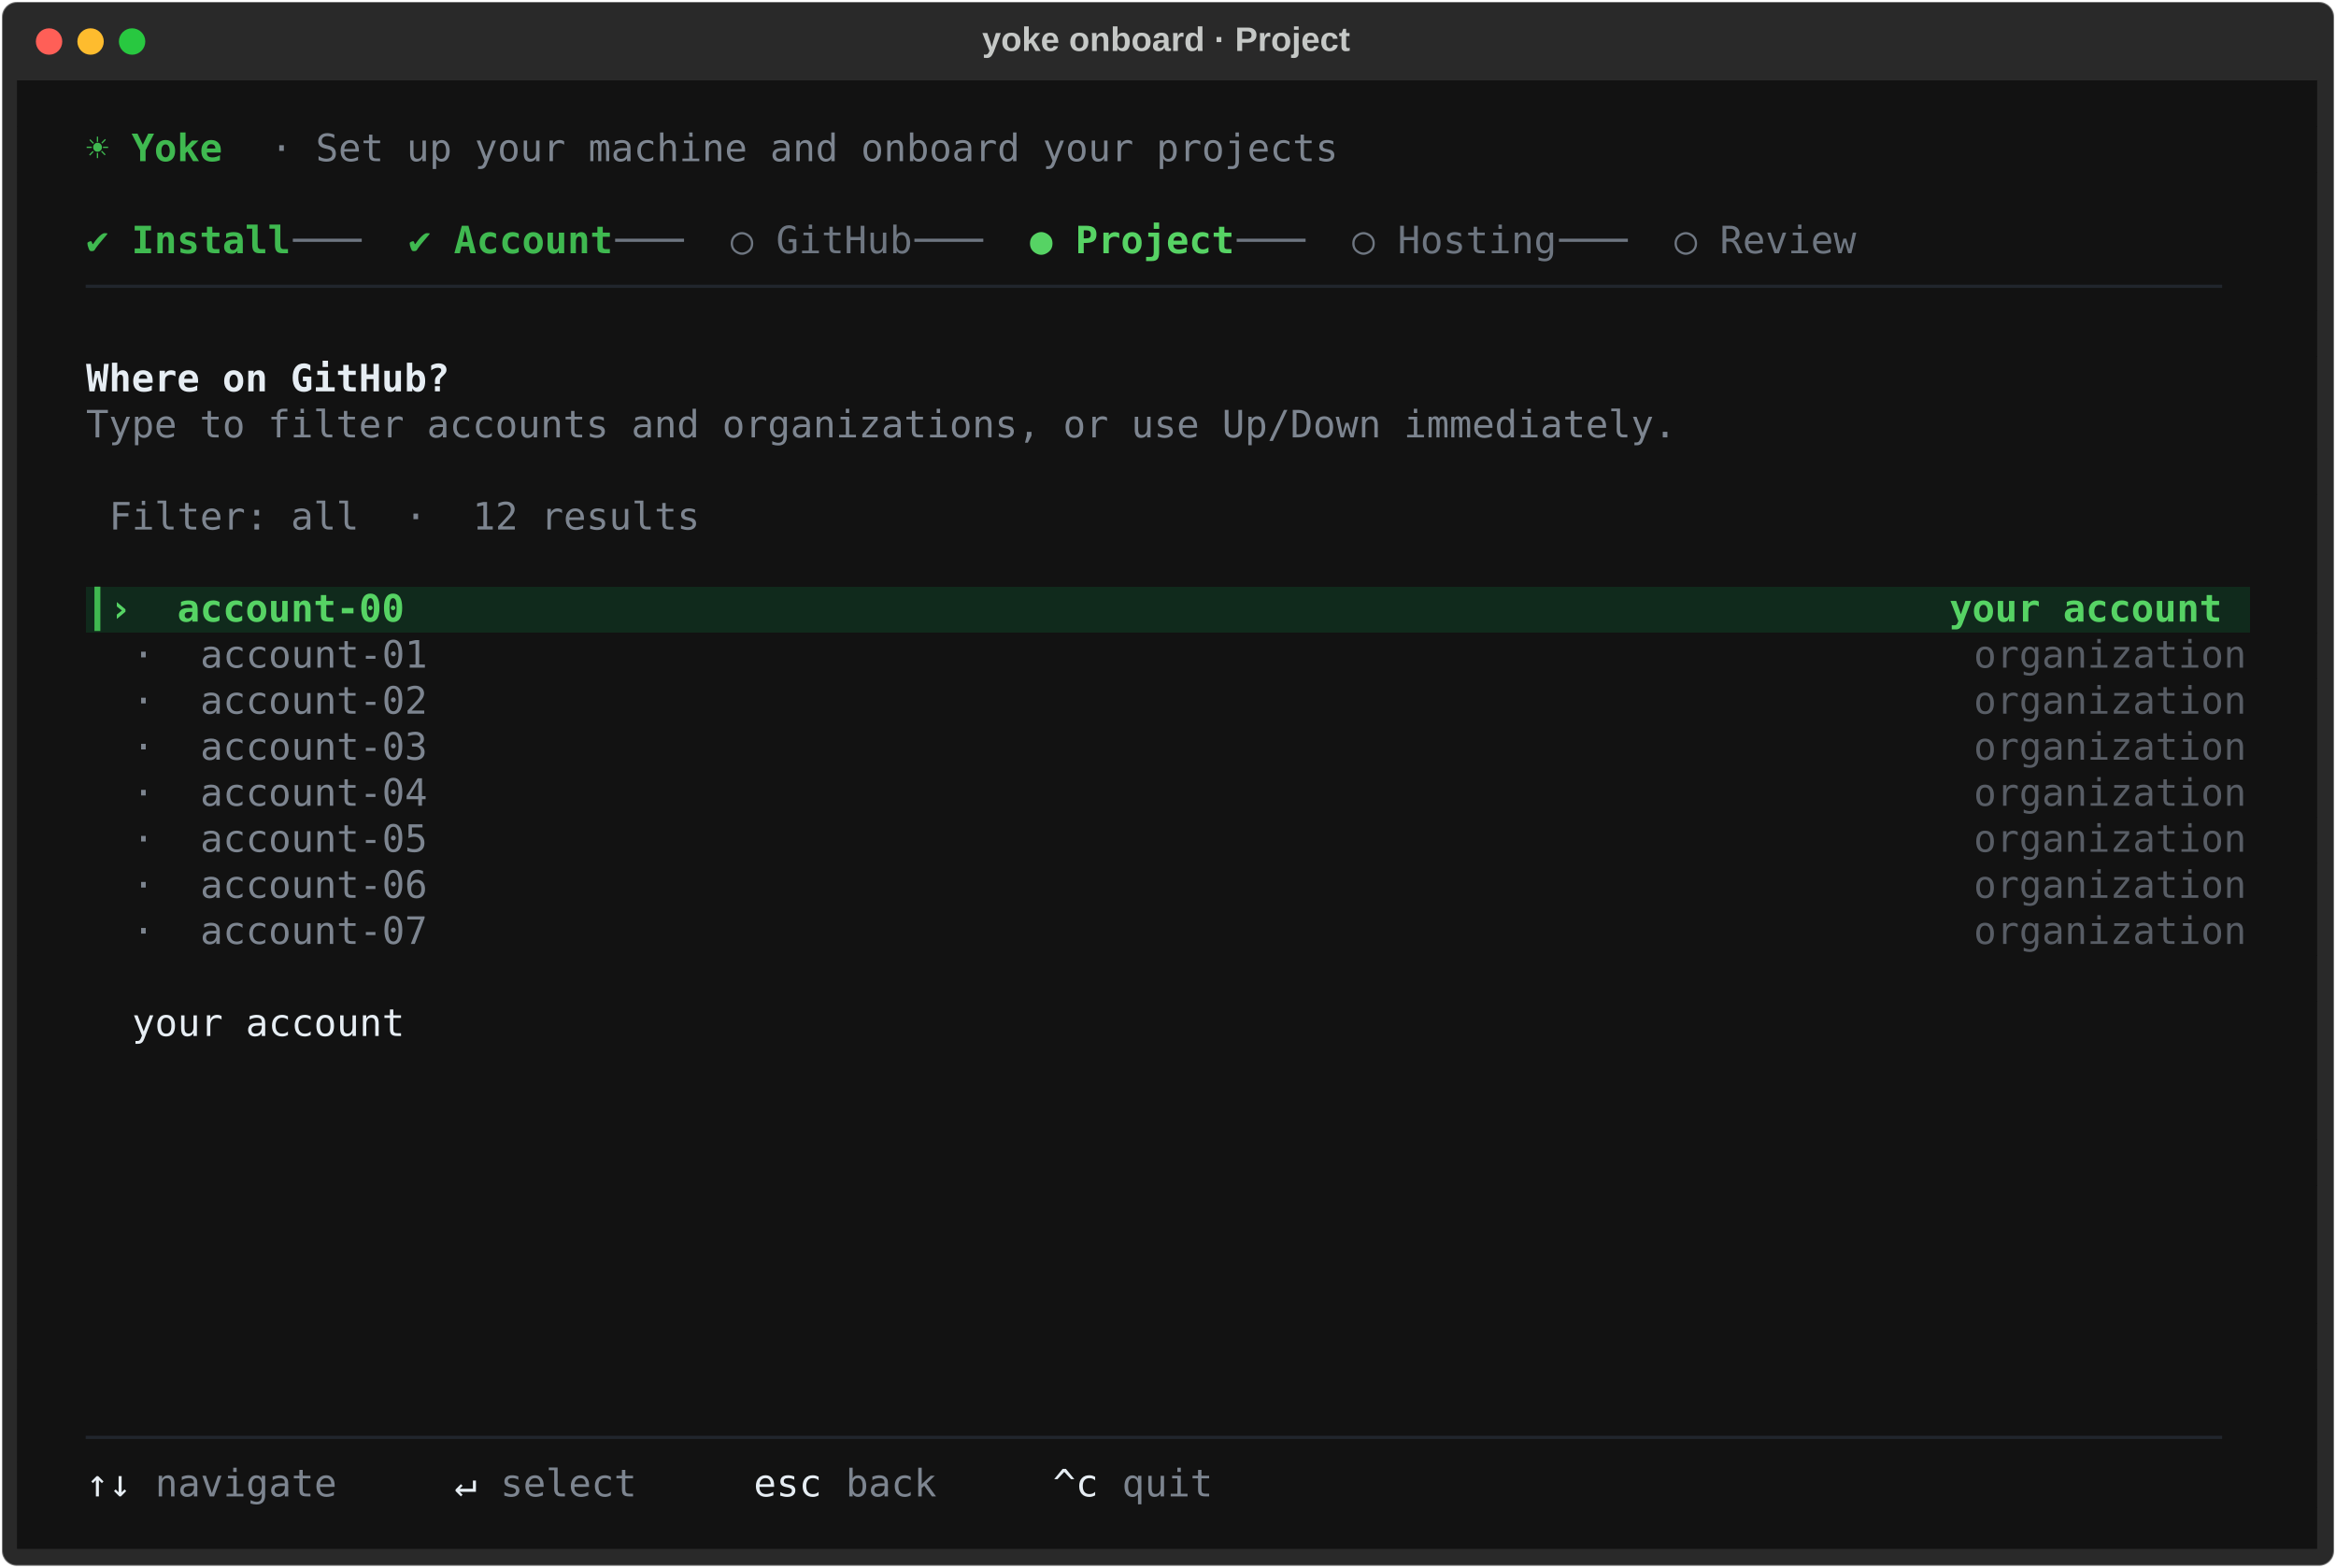
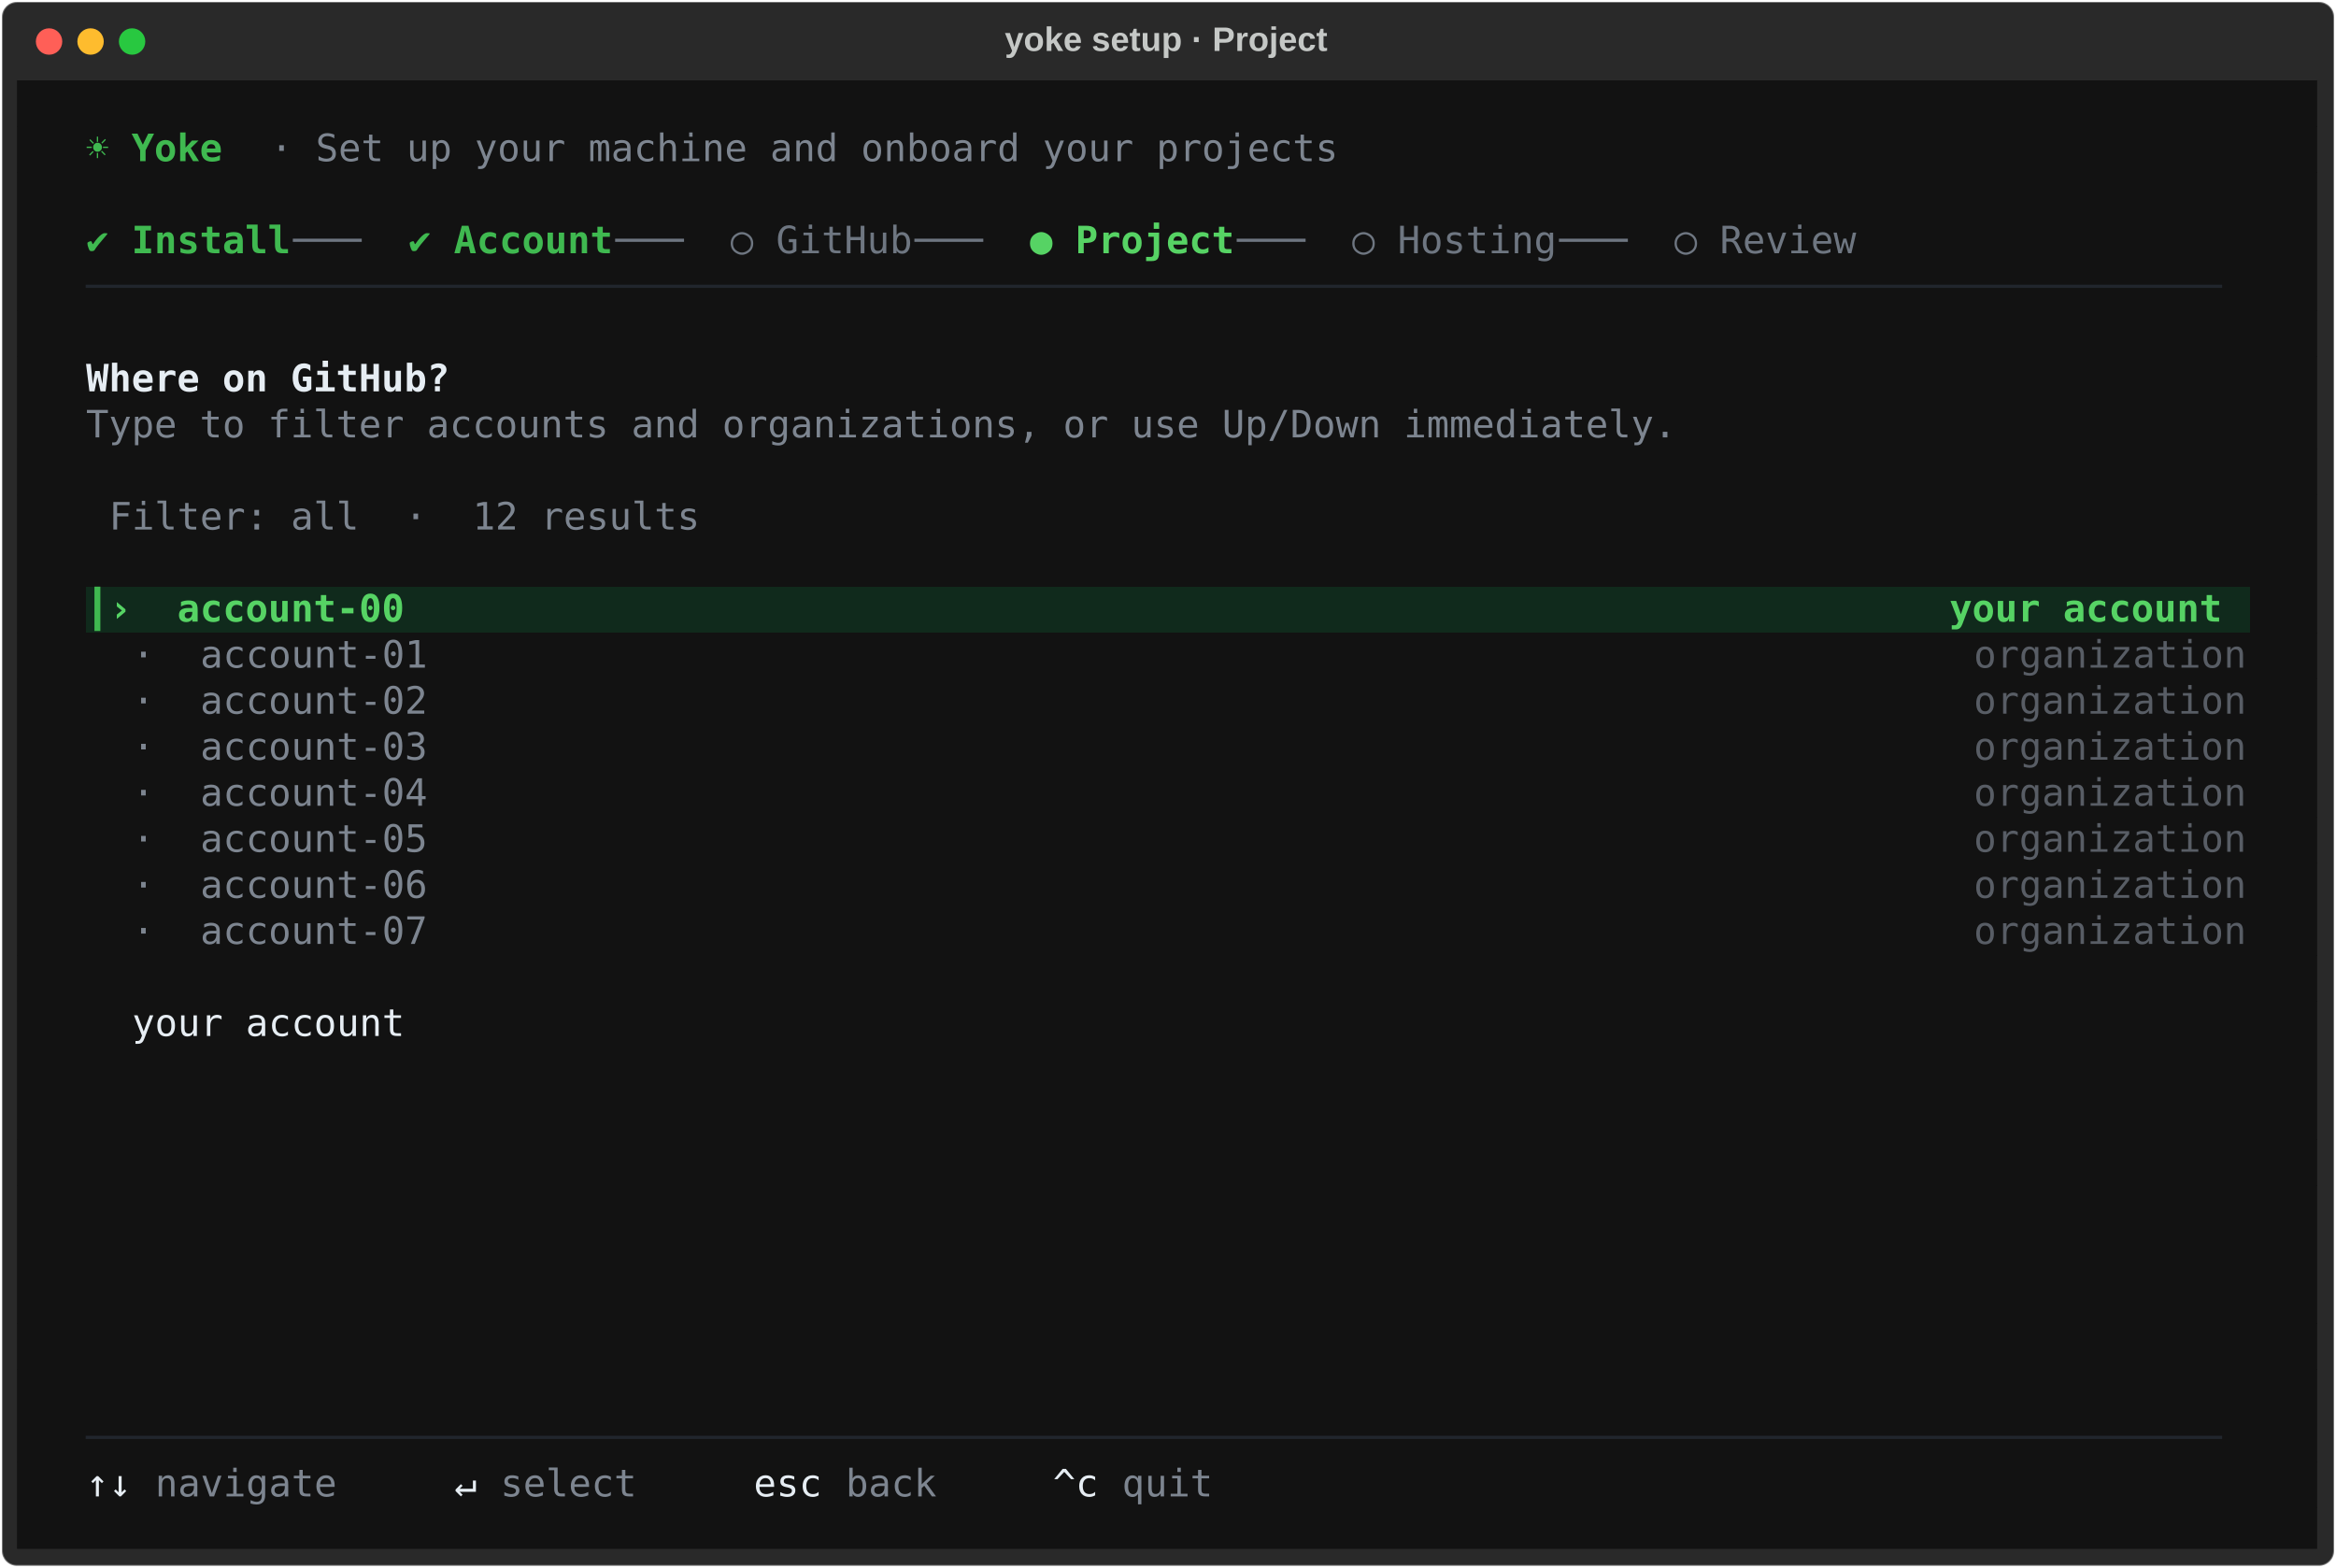
<svg xmlns="http://www.w3.org/2000/svg" class="rich-terminal" viewBox="0 0 1238 830.8">
  <style>

    @font-face {
        font-family: "Fira Code";
        src: local("FiraCode-Regular"),
                url("https://cdnjs.cloudflare.com/ajax/libs/firacode/{{VERSION}}/woff2/FiraCode-Regular.woff2") format("woff2"),
                url("https://cdnjs.cloudflare.com/ajax/libs/firacode/{{VERSION}}/woff/FiraCode-Regular.woff") format("woff");
        font-style: normal;
        font-weight: 400;
    }
    @font-face {
        font-family: "Fira Code";
        src: local("FiraCode-Bold"),
                url("https://cdnjs.cloudflare.com/ajax/libs/firacode/{{VERSION}}/woff2/FiraCode-Bold.woff2") format("woff2"),
                url("https://cdnjs.cloudflare.com/ajax/libs/firacode/{{VERSION}}/woff/FiraCode-Bold.woff") format("woff");
        font-style: bold;
        font-weight: 700;
    }

    .terminal-YOKE-matrix {
        font-family: Fira Code, monospace;
        font-size: 20px;
        line-height: 24.4px;
        font-variant-east-asian: full-width;
    }

    .terminal-YOKE-title {
        font-size: 18px;
        font-weight: bold;
        font-family: arial;
    }

.terminal-YOKE-r2 { fill: #3fb950;font-weight: bold }
.terminal-YOKE-r3 { fill: #e6edf3 }
.terminal-YOKE-r4 { fill: #7d8590 }
.terminal-YOKE-r5 { fill: #6e7681 }
.terminal-YOKE-r6 { fill: #56d364;font-weight: bold }
.terminal-YOKE-r7 { fill: #21262d }
.terminal-YOKE-r8 { fill: #e6edf3;font-weight: bold }
.terminal-YOKE-r9 { fill: #3fb950 }
.terminal-YOKE-r11 { fill: #585d65 }
    </style>
  <defs>
    <clipPath id="terminal-YOKE-clip-terminal">
      <rect x="0" y="0" width="1219.0" height="779.8" />
    </clipPath>
    <clipPath id="terminal-YOKE-line-0">
      <rect x="0" y="1.5" width="1220" height="24.65" />
    </clipPath>
    <clipPath id="terminal-YOKE-line-1">
      <rect x="0" y="25.9" width="1220" height="24.65" />
    </clipPath>
    <clipPath id="terminal-YOKE-line-2">
      <rect x="0" y="50.3" width="1220" height="24.65" />
    </clipPath>
    <clipPath id="terminal-YOKE-line-3">
      <rect x="0" y="74.7" width="1220" height="24.65" />
    </clipPath>
    <clipPath id="terminal-YOKE-line-4">
      <rect x="0" y="99.1" width="1220" height="24.65" />
    </clipPath>
    <clipPath id="terminal-YOKE-line-5">
      <rect x="0" y="123.5" width="1220" height="24.65" />
    </clipPath>
    <clipPath id="terminal-YOKE-line-6">
      <rect x="0" y="147.9" width="1220" height="24.65" />
    </clipPath>
    <clipPath id="terminal-YOKE-line-7">
      <rect x="0" y="172.3" width="1220" height="24.65" />
    </clipPath>
    <clipPath id="terminal-YOKE-line-8">
      <rect x="0" y="196.7" width="1220" height="24.65" />
    </clipPath>
    <clipPath id="terminal-YOKE-line-9">
      <rect x="0" y="221.1" width="1220" height="24.65" />
    </clipPath>
    <clipPath id="terminal-YOKE-line-10">
      <rect x="0" y="245.5" width="1220" height="24.65" />
    </clipPath>
    <clipPath id="terminal-YOKE-line-11">
      <rect x="0" y="269.9" width="1220" height="24.65" />
    </clipPath>
    <clipPath id="terminal-YOKE-line-12">
      <rect x="0" y="294.3" width="1220" height="24.65" />
    </clipPath>
    <clipPath id="terminal-YOKE-line-13">
      <rect x="0" y="318.7" width="1220" height="24.65" />
    </clipPath>
    <clipPath id="terminal-YOKE-line-14">
      <rect x="0" y="343.1" width="1220" height="24.65" />
    </clipPath>
    <clipPath id="terminal-YOKE-line-15">
      <rect x="0" y="367.5" width="1220" height="24.65" />
    </clipPath>
    <clipPath id="terminal-YOKE-line-16">
      <rect x="0" y="391.9" width="1220" height="24.65" />
    </clipPath>
    <clipPath id="terminal-YOKE-line-17">
      <rect x="0" y="416.3" width="1220" height="24.65" />
    </clipPath>
    <clipPath id="terminal-YOKE-line-18">
      <rect x="0" y="440.7" width="1220" height="24.65" />
    </clipPath>
    <clipPath id="terminal-YOKE-line-19">
      <rect x="0" y="465.1" width="1220" height="24.65" />
    </clipPath>
    <clipPath id="terminal-YOKE-line-20">
      <rect x="0" y="489.5" width="1220" height="24.65" />
    </clipPath>
    <clipPath id="terminal-YOKE-line-21">
      <rect x="0" y="513.9" width="1220" height="24.65" />
    </clipPath>
    <clipPath id="terminal-YOKE-line-22">
      <rect x="0" y="538.3" width="1220" height="24.65" />
    </clipPath>
    <clipPath id="terminal-YOKE-line-23">
      <rect x="0" y="562.7" width="1220" height="24.65" />
    </clipPath>
    <clipPath id="terminal-YOKE-line-24">
      <rect x="0" y="587.1" width="1220" height="24.65" />
    </clipPath>
    <clipPath id="terminal-YOKE-line-25">
      <rect x="0" y="611.5" width="1220" height="24.65" />
    </clipPath>
    <clipPath id="terminal-YOKE-line-26">
      <rect x="0" y="635.9" width="1220" height="24.65" />
    </clipPath>
    <clipPath id="terminal-YOKE-line-27">
      <rect x="0" y="660.3" width="1220" height="24.65" />
    </clipPath>
    <clipPath id="terminal-YOKE-line-28">
      <rect x="0" y="684.7" width="1220" height="24.65" />
    </clipPath>
    <clipPath id="terminal-YOKE-line-29">
      <rect x="0" y="709.1" width="1220" height="24.65" />
    </clipPath>
    <clipPath id="terminal-YOKE-line-30">
      <rect x="0" y="733.5" width="1220" height="24.65" />
    </clipPath>
  </defs>
  <rect fill="#292929" stroke="rgba(255,255,255,0.35)" stroke-width="1" x="1" y="1" width="1236" height="828.8" rx="8" />
-   <text class="terminal-YOKE-title" fill="#c5c8c6" text-anchor="middle" x="618" y="27">yoke onboard · Project</text>
+   <text class="terminal-YOKE-title" fill="#c5c8c6" text-anchor="middle" x="618" y="27">yoke setup · Project</text>
  <g transform="translate(26,22)">
    <circle cx="0" cy="0" r="7" fill="#ff5f57" />
    <circle cx="22" cy="0" r="7" fill="#febc2e" />
    <circle cx="44" cy="0" r="7" fill="#28c840" />
  </g>
  <g transform="translate(9, 41)" clip-path="url(#terminal-YOKE-clip-terminal)">
    <rect fill="#121212" x="0" y="1.5" width="1220" height="24.65" shape-rendering="crispEdges" />
    <rect fill="#121212" x="0" y="25.9" width="36.6" height="24.65" shape-rendering="crispEdges" />
    <rect fill="#121212" x="36.6" y="25.9" width="73.2" height="24.65" shape-rendering="crispEdges" />
    <rect fill="#121212" x="109.8" y="25.9" width="24.4" height="24.65" shape-rendering="crispEdges" />
    <rect fill="#121212" x="134.2" y="25.9" width="573.4" height="24.65" shape-rendering="crispEdges" />
    <rect fill="#121212" x="707.6" y="25.9" width="512.4" height="24.65" shape-rendering="crispEdges" />
    <rect fill="#121212" x="0" y="50.3" width="1220" height="24.65" shape-rendering="crispEdges" />
    <rect fill="#121212" x="0" y="74.7" width="36.6" height="24.65" shape-rendering="crispEdges" />
    <rect fill="#121212" x="36.6" y="74.7" width="109.8" height="24.65" shape-rendering="crispEdges" />
    <rect fill="#121212" x="146.4" y="74.7" width="61" height="24.65" shape-rendering="crispEdges" />
    <rect fill="#121212" x="207.4" y="74.7" width="109.8" height="24.65" shape-rendering="crispEdges" />
    <rect fill="#121212" x="317.2" y="74.7" width="61" height="24.65" shape-rendering="crispEdges" />
    <rect fill="#121212" x="378.2" y="74.7" width="97.6" height="24.65" shape-rendering="crispEdges" />
    <rect fill="#121212" x="475.8" y="74.7" width="61" height="24.65" shape-rendering="crispEdges" />
    <rect fill="#121212" x="536.8" y="74.7" width="109.8" height="24.65" shape-rendering="crispEdges" />
    <rect fill="#121212" x="646.6" y="74.7" width="61" height="24.65" shape-rendering="crispEdges" />
    <rect fill="#121212" x="707.6" y="74.7" width="109.8" height="24.65" shape-rendering="crispEdges" />
    <rect fill="#121212" x="817.4" y="74.7" width="61" height="24.65" shape-rendering="crispEdges" />
    <rect fill="#121212" x="878.4" y="74.7" width="97.6" height="24.65" shape-rendering="crispEdges" />
    <rect fill="#121212" x="976" y="74.7" width="244" height="24.65" shape-rendering="crispEdges" />
    <rect fill="#121212" x="0" y="99.1" width="36.6" height="24.65" shape-rendering="crispEdges" />
    <rect fill="#121212" x="36.6" y="99.1" width="1146.8" height="24.65" shape-rendering="crispEdges" />
    <rect fill="#121212" x="1183.4" y="99.1" width="36.6" height="24.65" shape-rendering="crispEdges" />
    <rect fill="#121212" x="0" y="123.5" width="1220" height="24.65" shape-rendering="crispEdges" />
    <rect fill="#121212" x="0" y="147.9" width="36.6" height="24.65" shape-rendering="crispEdges" />
    <rect fill="#121212" x="36.6" y="147.9" width="195.2" height="24.65" shape-rendering="crispEdges" />
    <rect fill="#121212" x="231.8" y="147.9" width="988.2" height="24.65" shape-rendering="crispEdges" />
    <rect fill="#121212" x="0" y="172.3" width="36.6" height="24.65" shape-rendering="crispEdges" />
    <rect fill="#121212" x="36.6" y="172.3" width="854" height="24.65" shape-rendering="crispEdges" />
    <rect fill="#121212" x="890.6" y="172.3" width="292.8" height="24.65" shape-rendering="crispEdges" />
    <rect fill="#121212" x="1183.4" y="172.3" width="36.6" height="24.65" shape-rendering="crispEdges" />
    <rect fill="#121212" x="0" y="196.7" width="36.6" height="24.65" shape-rendering="crispEdges" />
    <rect fill="#121212" x="36.6" y="196.7" width="0" height="24.65" shape-rendering="crispEdges" />
    <rect fill="#121212" x="36.6" y="196.7" width="1183.4" height="24.65" shape-rendering="crispEdges" />
    <rect fill="#121212" x="0" y="221.1" width="36.6" height="24.65" shape-rendering="crispEdges" />
    <rect fill="#121212" x="36.6" y="221.1" width="12.2" height="24.65" shape-rendering="crispEdges" />
    <rect fill="#121212" x="48.8" y="221.1" width="317.2" height="24.65" shape-rendering="crispEdges" />
    <rect fill="#121212" x="366" y="221.1" width="817.4" height="24.65" shape-rendering="crispEdges" />
    <rect fill="#121212" x="1183.4" y="221.1" width="36.6" height="24.65" shape-rendering="crispEdges" />
    <rect fill="#121212" x="0" y="245.5" width="36.6" height="24.65" shape-rendering="crispEdges" />
    <rect fill="#121212" x="36.6" y="245.5" width="1146.8" height="24.65" shape-rendering="crispEdges" />
    <rect fill="#121212" x="1183.4" y="245.5" width="36.6" height="24.65" shape-rendering="crispEdges" />
    <rect fill="#121212" x="0" y="269.9" width="36.6" height="24.65" shape-rendering="crispEdges" />
    <rect fill="#102a1c" x="36.6" y="269.9" width="12.2" height="24.65" shape-rendering="crispEdges" />
    <rect fill="#102a1c" x="48.8" y="269.9" width="1134.6" height="24.65" shape-rendering="crispEdges" />
    <rect fill="#121212" x="1183.4" y="269.9" width="36.6" height="24.65" shape-rendering="crispEdges" />
    <rect fill="#121212" x="0" y="294.3" width="36.6" height="24.65" shape-rendering="crispEdges" />
    <rect fill="#121212" x="36.6" y="294.3" width="12.2" height="24.65" shape-rendering="crispEdges" />
    <rect fill="#121212" x="48.8" y="294.3" width="12.2" height="24.65" shape-rendering="crispEdges" />
    <rect fill="#121212" x="61" y="294.3" width="976" height="24.65" shape-rendering="crispEdges" />
    <rect fill="#121212" x="1037" y="294.3" width="146.4" height="24.65" shape-rendering="crispEdges" />
    <rect fill="#121212" x="1183.4" y="294.3" width="36.6" height="24.65" shape-rendering="crispEdges" />
    <rect fill="#121212" x="0" y="318.7" width="36.6" height="24.65" shape-rendering="crispEdges" />
    <rect fill="#121212" x="36.6" y="318.7" width="12.2" height="24.65" shape-rendering="crispEdges" />
    <rect fill="#121212" x="48.8" y="318.7" width="12.2" height="24.65" shape-rendering="crispEdges" />
    <rect fill="#121212" x="61" y="318.7" width="976" height="24.65" shape-rendering="crispEdges" />
    <rect fill="#121212" x="1037" y="318.7" width="146.4" height="24.65" shape-rendering="crispEdges" />
    <rect fill="#121212" x="1183.4" y="318.7" width="36.6" height="24.65" shape-rendering="crispEdges" />
    <rect fill="#121212" x="0" y="343.1" width="36.6" height="24.65" shape-rendering="crispEdges" />
    <rect fill="#121212" x="36.6" y="343.1" width="12.2" height="24.65" shape-rendering="crispEdges" />
    <rect fill="#121212" x="48.8" y="343.1" width="12.2" height="24.65" shape-rendering="crispEdges" />
    <rect fill="#121212" x="61" y="343.1" width="976" height="24.65" shape-rendering="crispEdges" />
    <rect fill="#121212" x="1037" y="343.1" width="146.4" height="24.65" shape-rendering="crispEdges" />
    <rect fill="#121212" x="1183.4" y="343.1" width="36.6" height="24.65" shape-rendering="crispEdges" />
    <rect fill="#121212" x="0" y="367.5" width="36.6" height="24.65" shape-rendering="crispEdges" />
    <rect fill="#121212" x="36.6" y="367.5" width="12.2" height="24.65" shape-rendering="crispEdges" />
    <rect fill="#121212" x="48.8" y="367.5" width="12.2" height="24.65" shape-rendering="crispEdges" />
    <rect fill="#121212" x="61" y="367.5" width="976" height="24.65" shape-rendering="crispEdges" />
    <rect fill="#121212" x="1037" y="367.5" width="146.4" height="24.65" shape-rendering="crispEdges" />
    <rect fill="#121212" x="1183.4" y="367.5" width="36.6" height="24.65" shape-rendering="crispEdges" />
    <rect fill="#121212" x="0" y="391.9" width="36.6" height="24.65" shape-rendering="crispEdges" />
    <rect fill="#121212" x="36.6" y="391.9" width="12.2" height="24.65" shape-rendering="crispEdges" />
    <rect fill="#121212" x="48.8" y="391.9" width="12.2" height="24.65" shape-rendering="crispEdges" />
    <rect fill="#121212" x="61" y="391.9" width="976" height="24.65" shape-rendering="crispEdges" />
    <rect fill="#121212" x="1037" y="391.9" width="146.4" height="24.65" shape-rendering="crispEdges" />
    <rect fill="#121212" x="1183.4" y="391.9" width="36.6" height="24.65" shape-rendering="crispEdges" />
    <rect fill="#121212" x="0" y="416.3" width="36.6" height="24.65" shape-rendering="crispEdges" />
    <rect fill="#121212" x="36.6" y="416.3" width="12.2" height="24.65" shape-rendering="crispEdges" />
    <rect fill="#121212" x="48.8" y="416.3" width="12.2" height="24.65" shape-rendering="crispEdges" />
    <rect fill="#121212" x="61" y="416.3" width="976" height="24.65" shape-rendering="crispEdges" />
    <rect fill="#121212" x="1037" y="416.3" width="146.4" height="24.65" shape-rendering="crispEdges" />
    <rect fill="#121212" x="1183.4" y="416.3" width="36.6" height="24.65" shape-rendering="crispEdges" />
    <rect fill="#121212" x="0" y="440.7" width="36.6" height="24.65" shape-rendering="crispEdges" />
    <rect fill="#121212" x="36.6" y="440.7" width="12.2" height="24.65" shape-rendering="crispEdges" />
    <rect fill="#121212" x="48.8" y="440.7" width="12.2" height="24.65" shape-rendering="crispEdges" />
    <rect fill="#121212" x="61" y="440.7" width="976" height="24.65" shape-rendering="crispEdges" />
    <rect fill="#121212" x="1037" y="440.7" width="146.4" height="24.65" shape-rendering="crispEdges" />
    <rect fill="#121212" x="1183.4" y="440.7" width="36.6" height="24.65" shape-rendering="crispEdges" />
    <rect fill="#121212" x="0" y="465.1" width="36.6" height="24.65" shape-rendering="crispEdges" />
    <rect fill="#121212" x="36.6" y="465.1" width="1146.8" height="24.65" shape-rendering="crispEdges" />
    <rect fill="#121212" x="1183.4" y="465.1" width="36.6" height="24.65" shape-rendering="crispEdges" />
    <rect fill="#121212" x="0" y="489.5" width="36.6" height="24.65" shape-rendering="crispEdges" />
    <rect fill="#121212" x="36.6" y="489.5" width="24.4" height="24.65" shape-rendering="crispEdges" />
    <rect fill="#121212" x="61" y="489.5" width="146.4" height="24.65" shape-rendering="crispEdges" />
    <rect fill="#121212" x="207.4" y="489.5" width="939.4" height="24.65" shape-rendering="crispEdges" />
    <rect fill="#121212" x="1146.8" y="489.5" width="36.6" height="24.65" shape-rendering="crispEdges" />
    <rect fill="#121212" x="1183.4" y="489.5" width="36.6" height="24.65" shape-rendering="crispEdges" />
    <rect fill="#121212" x="0" y="513.9" width="36.6" height="24.65" shape-rendering="crispEdges" />
    <rect fill="#121212" x="36.6" y="513.9" width="1183.4" height="24.65" shape-rendering="crispEdges" />
    <rect fill="#121212" x="0" y="538.3" width="36.6" height="24.65" shape-rendering="crispEdges" />
    <rect fill="#121212" x="36.6" y="538.3" width="1183.4" height="24.65" shape-rendering="crispEdges" />
    <rect fill="#121212" x="0" y="562.7" width="36.6" height="24.65" shape-rendering="crispEdges" />
    <rect fill="#121212" x="36.6" y="562.7" width="1183.4" height="24.65" shape-rendering="crispEdges" />
    <rect fill="#121212" x="0" y="587.1" width="36.6" height="24.65" shape-rendering="crispEdges" />
    <rect fill="#121212" x="36.6" y="587.1" width="1183.4" height="24.65" shape-rendering="crispEdges" />
    <rect fill="#121212" x="0" y="611.5" width="36.6" height="24.65" shape-rendering="crispEdges" />
    <rect fill="#121212" x="36.6" y="611.5" width="1183.4" height="24.65" shape-rendering="crispEdges" />
    <rect fill="#121212" x="0" y="635.9" width="36.6" height="24.65" shape-rendering="crispEdges" />
    <rect fill="#121212" x="36.6" y="635.9" width="1183.4" height="24.65" shape-rendering="crispEdges" />
    <rect fill="#121212" x="0" y="660.3" width="36.6" height="24.65" shape-rendering="crispEdges" />
    <rect fill="#121212" x="36.6" y="660.3" width="1183.4" height="24.65" shape-rendering="crispEdges" />
    <rect fill="#121212" x="0" y="684.7" width="36.6" height="24.65" shape-rendering="crispEdges" />
    <rect fill="#121212" x="36.6" y="684.7" width="1183.4" height="24.65" shape-rendering="crispEdges" />
    <rect fill="#121212" x="0" y="709.1" width="36.6" height="24.65" shape-rendering="crispEdges" />
    <rect fill="#121212" x="36.6" y="709.1" width="1146.8" height="24.65" shape-rendering="crispEdges" />
    <rect fill="#121212" x="1183.4" y="709.1" width="36.6" height="24.65" shape-rendering="crispEdges" />
    <rect fill="#121212" x="0" y="733.5" width="36.6" height="24.65" shape-rendering="crispEdges" />
    <rect fill="#121212" x="36.6" y="733.5" width="24.4" height="24.65" shape-rendering="crispEdges" />
    <rect fill="#121212" x="61" y="733.5" width="12.2" height="24.65" shape-rendering="crispEdges" />
    <rect fill="#121212" x="73.2" y="733.5" width="97.6" height="24.65" shape-rendering="crispEdges" />
    <rect fill="#121212" x="170.8" y="733.5" width="61" height="24.65" shape-rendering="crispEdges" />
    <rect fill="#121212" x="231.8" y="733.5" width="12.2" height="24.65" shape-rendering="crispEdges" />
    <rect fill="#121212" x="244" y="733.5" width="12.2" height="24.65" shape-rendering="crispEdges" />
    <rect fill="#121212" x="256.2" y="733.5" width="73.2" height="24.65" shape-rendering="crispEdges" />
    <rect fill="#121212" x="329.4" y="733.5" width="61" height="24.65" shape-rendering="crispEdges" />
    <rect fill="#121212" x="390.4" y="733.5" width="36.6" height="24.65" shape-rendering="crispEdges" />
    <rect fill="#121212" x="427" y="733.5" width="12.2" height="24.65" shape-rendering="crispEdges" />
    <rect fill="#121212" x="439.2" y="733.5" width="48.8" height="24.65" shape-rendering="crispEdges" />
    <rect fill="#121212" x="488" y="733.5" width="61" height="24.65" shape-rendering="crispEdges" />
    <rect fill="#121212" x="549" y="733.5" width="24.4" height="24.65" shape-rendering="crispEdges" />
    <rect fill="#121212" x="573.4" y="733.5" width="12.2" height="24.65" shape-rendering="crispEdges" />
    <rect fill="#121212" x="585.6" y="733.5" width="48.8" height="24.65" shape-rendering="crispEdges" />
    <rect fill="#121212" x="634.4" y="733.5" width="585.6" height="24.65" shape-rendering="crispEdges" />
    <rect fill="#121212" x="0" y="757.9" width="1220" height="24.65" shape-rendering="crispEdges" />
    <g class="terminal-YOKE-matrix">
      <text class="terminal-YOKE-r2" x="36.6" y="44.4" textLength="73.2" clip-path="url(#terminal-YOKE-line-1)">☀ Yoke</text>
      <text class="terminal-YOKE-r4" x="134.2" y="44.4" textLength="573.4" clip-path="url(#terminal-YOKE-line-1)">· Set up your machine and onboard your projects</text>
      <text class="terminal-YOKE-r2" x="36.6" y="93.2" textLength="109.8" clip-path="url(#terminal-YOKE-line-3)">✔ Install</text>
      <text class="terminal-YOKE-r5" x="146.4" y="93.2" textLength="61" clip-path="url(#terminal-YOKE-line-3)"> ─── </text>
      <text class="terminal-YOKE-r2" x="207.4" y="93.2" textLength="109.8" clip-path="url(#terminal-YOKE-line-3)">✔ Account</text>
      <text class="terminal-YOKE-r5" x="317.2" y="93.2" textLength="61" clip-path="url(#terminal-YOKE-line-3)"> ─── </text>
      <text class="terminal-YOKE-r5" x="378.2" y="93.2" textLength="97.6" clip-path="url(#terminal-YOKE-line-3)">○ GitHub</text>
      <text class="terminal-YOKE-r5" x="475.8" y="93.2" textLength="61" clip-path="url(#terminal-YOKE-line-3)"> ─── </text>
      <text class="terminal-YOKE-r6" x="536.8" y="93.2" textLength="109.8" clip-path="url(#terminal-YOKE-line-3)">● Project</text>
      <text class="terminal-YOKE-r5" x="646.6" y="93.2" textLength="61" clip-path="url(#terminal-YOKE-line-3)"> ─── </text>
      <text class="terminal-YOKE-r5" x="707.6" y="93.2" textLength="109.8" clip-path="url(#terminal-YOKE-line-3)">○ Hosting</text>
      <text class="terminal-YOKE-r5" x="817.4" y="93.2" textLength="61" clip-path="url(#terminal-YOKE-line-3)"> ─── </text>
      <text class="terminal-YOKE-r5" x="878.4" y="93.2" textLength="97.6" clip-path="url(#terminal-YOKE-line-3)">○ Review</text>
      <text class="terminal-YOKE-r7" x="36.6" y="117.6" textLength="1146.8" clip-path="url(#terminal-YOKE-line-4)">──────────────────────────────────────────────────────────────────────────────────────────────</text>
      <text class="terminal-YOKE-r8" x="36.6" y="166.4" textLength="195.2" clip-path="url(#terminal-YOKE-line-6)">Where on GitHub?</text>
      <text class="terminal-YOKE-r4" x="36.6" y="190.8" textLength="854" clip-path="url(#terminal-YOKE-line-7)">Type to filter accounts and organizations, or use Up/Down immediately.</text>
      <text class="terminal-YOKE-r4" x="48.8" y="239.6" textLength="317.2" clip-path="url(#terminal-YOKE-line-9)">Filter: all  ·  12 results</text>
      <text class="terminal-YOKE-r9" x="36.6" y="288.4" textLength="12.2" clip-path="url(#terminal-YOKE-line-11)">┃</text>
      <text class="terminal-YOKE-r6" x="48.8" y="288.4" textLength="1134.6" clip-path="url(#terminal-YOKE-line-11)">›  account-00                                                                    your account</text>
      <text class="terminal-YOKE-r4" x="61" y="312.8" textLength="976" clip-path="url(#terminal-YOKE-line-12)">·  account-01                                                                   </text>
      <text class="terminal-YOKE-r11" x="1037" y="312.8" textLength="146.4" clip-path="url(#terminal-YOKE-line-12)">organization</text>
      <text class="terminal-YOKE-r4" x="61" y="337.2" textLength="976" clip-path="url(#terminal-YOKE-line-13)">·  account-02                                                                   </text>
      <text class="terminal-YOKE-r11" x="1037" y="337.2" textLength="146.4" clip-path="url(#terminal-YOKE-line-13)">organization</text>
      <text class="terminal-YOKE-r4" x="61" y="361.6" textLength="976" clip-path="url(#terminal-YOKE-line-14)">·  account-03                                                                   </text>
      <text class="terminal-YOKE-r11" x="1037" y="361.6" textLength="146.4" clip-path="url(#terminal-YOKE-line-14)">organization</text>
      <text class="terminal-YOKE-r4" x="61" y="386" textLength="976" clip-path="url(#terminal-YOKE-line-15)">·  account-04                                                                   </text>
      <text class="terminal-YOKE-r11" x="1037" y="386" textLength="146.4" clip-path="url(#terminal-YOKE-line-15)">organization</text>
      <text class="terminal-YOKE-r4" x="61" y="410.4" textLength="976" clip-path="url(#terminal-YOKE-line-16)">·  account-05                                                                   </text>
      <text class="terminal-YOKE-r11" x="1037" y="410.4" textLength="146.4" clip-path="url(#terminal-YOKE-line-16)">organization</text>
      <text class="terminal-YOKE-r4" x="61" y="434.8" textLength="976" clip-path="url(#terminal-YOKE-line-17)">·  account-06                                                                   </text>
      <text class="terminal-YOKE-r11" x="1037" y="434.8" textLength="146.4" clip-path="url(#terminal-YOKE-line-17)">organization</text>
      <text class="terminal-YOKE-r4" x="61" y="459.2" textLength="976" clip-path="url(#terminal-YOKE-line-18)">·  account-07                                                                   </text>
      <text class="terminal-YOKE-r11" x="1037" y="459.2" textLength="146.4" clip-path="url(#terminal-YOKE-line-18)">organization</text>
      <text class="terminal-YOKE-r3" x="61" y="508" textLength="146.4" clip-path="url(#terminal-YOKE-line-20)">your account</text>
      <text class="terminal-YOKE-r7" x="36.6" y="727.6" textLength="1146.8" clip-path="url(#terminal-YOKE-line-29)">──────────────────────────────────────────────────────────────────────────────────────────────</text>
      <text class="terminal-YOKE-r3" x="36.6" y="752" textLength="24.4" clip-path="url(#terminal-YOKE-line-30)">↑↓</text>
      <text class="terminal-YOKE-r4" x="73.2" y="752" textLength="97.6" clip-path="url(#terminal-YOKE-line-30)">navigate</text>
      <text class="terminal-YOKE-r3" x="231.8" y="752" textLength="12.2" clip-path="url(#terminal-YOKE-line-30)">↵</text>
      <text class="terminal-YOKE-r4" x="256.2" y="752" textLength="73.2" clip-path="url(#terminal-YOKE-line-30)">select</text>
      <text class="terminal-YOKE-r3" x="390.4" y="752" textLength="36.6" clip-path="url(#terminal-YOKE-line-30)">esc</text>
      <text class="terminal-YOKE-r4" x="439.2" y="752" textLength="48.8" clip-path="url(#terminal-YOKE-line-30)">back</text>
      <text class="terminal-YOKE-r3" x="549" y="752" textLength="24.4" clip-path="url(#terminal-YOKE-line-30)">^c</text>
      <text class="terminal-YOKE-r4" x="585.6" y="752" textLength="48.8" clip-path="url(#terminal-YOKE-line-30)">quit</text>
    </g>
  </g>
</svg>
